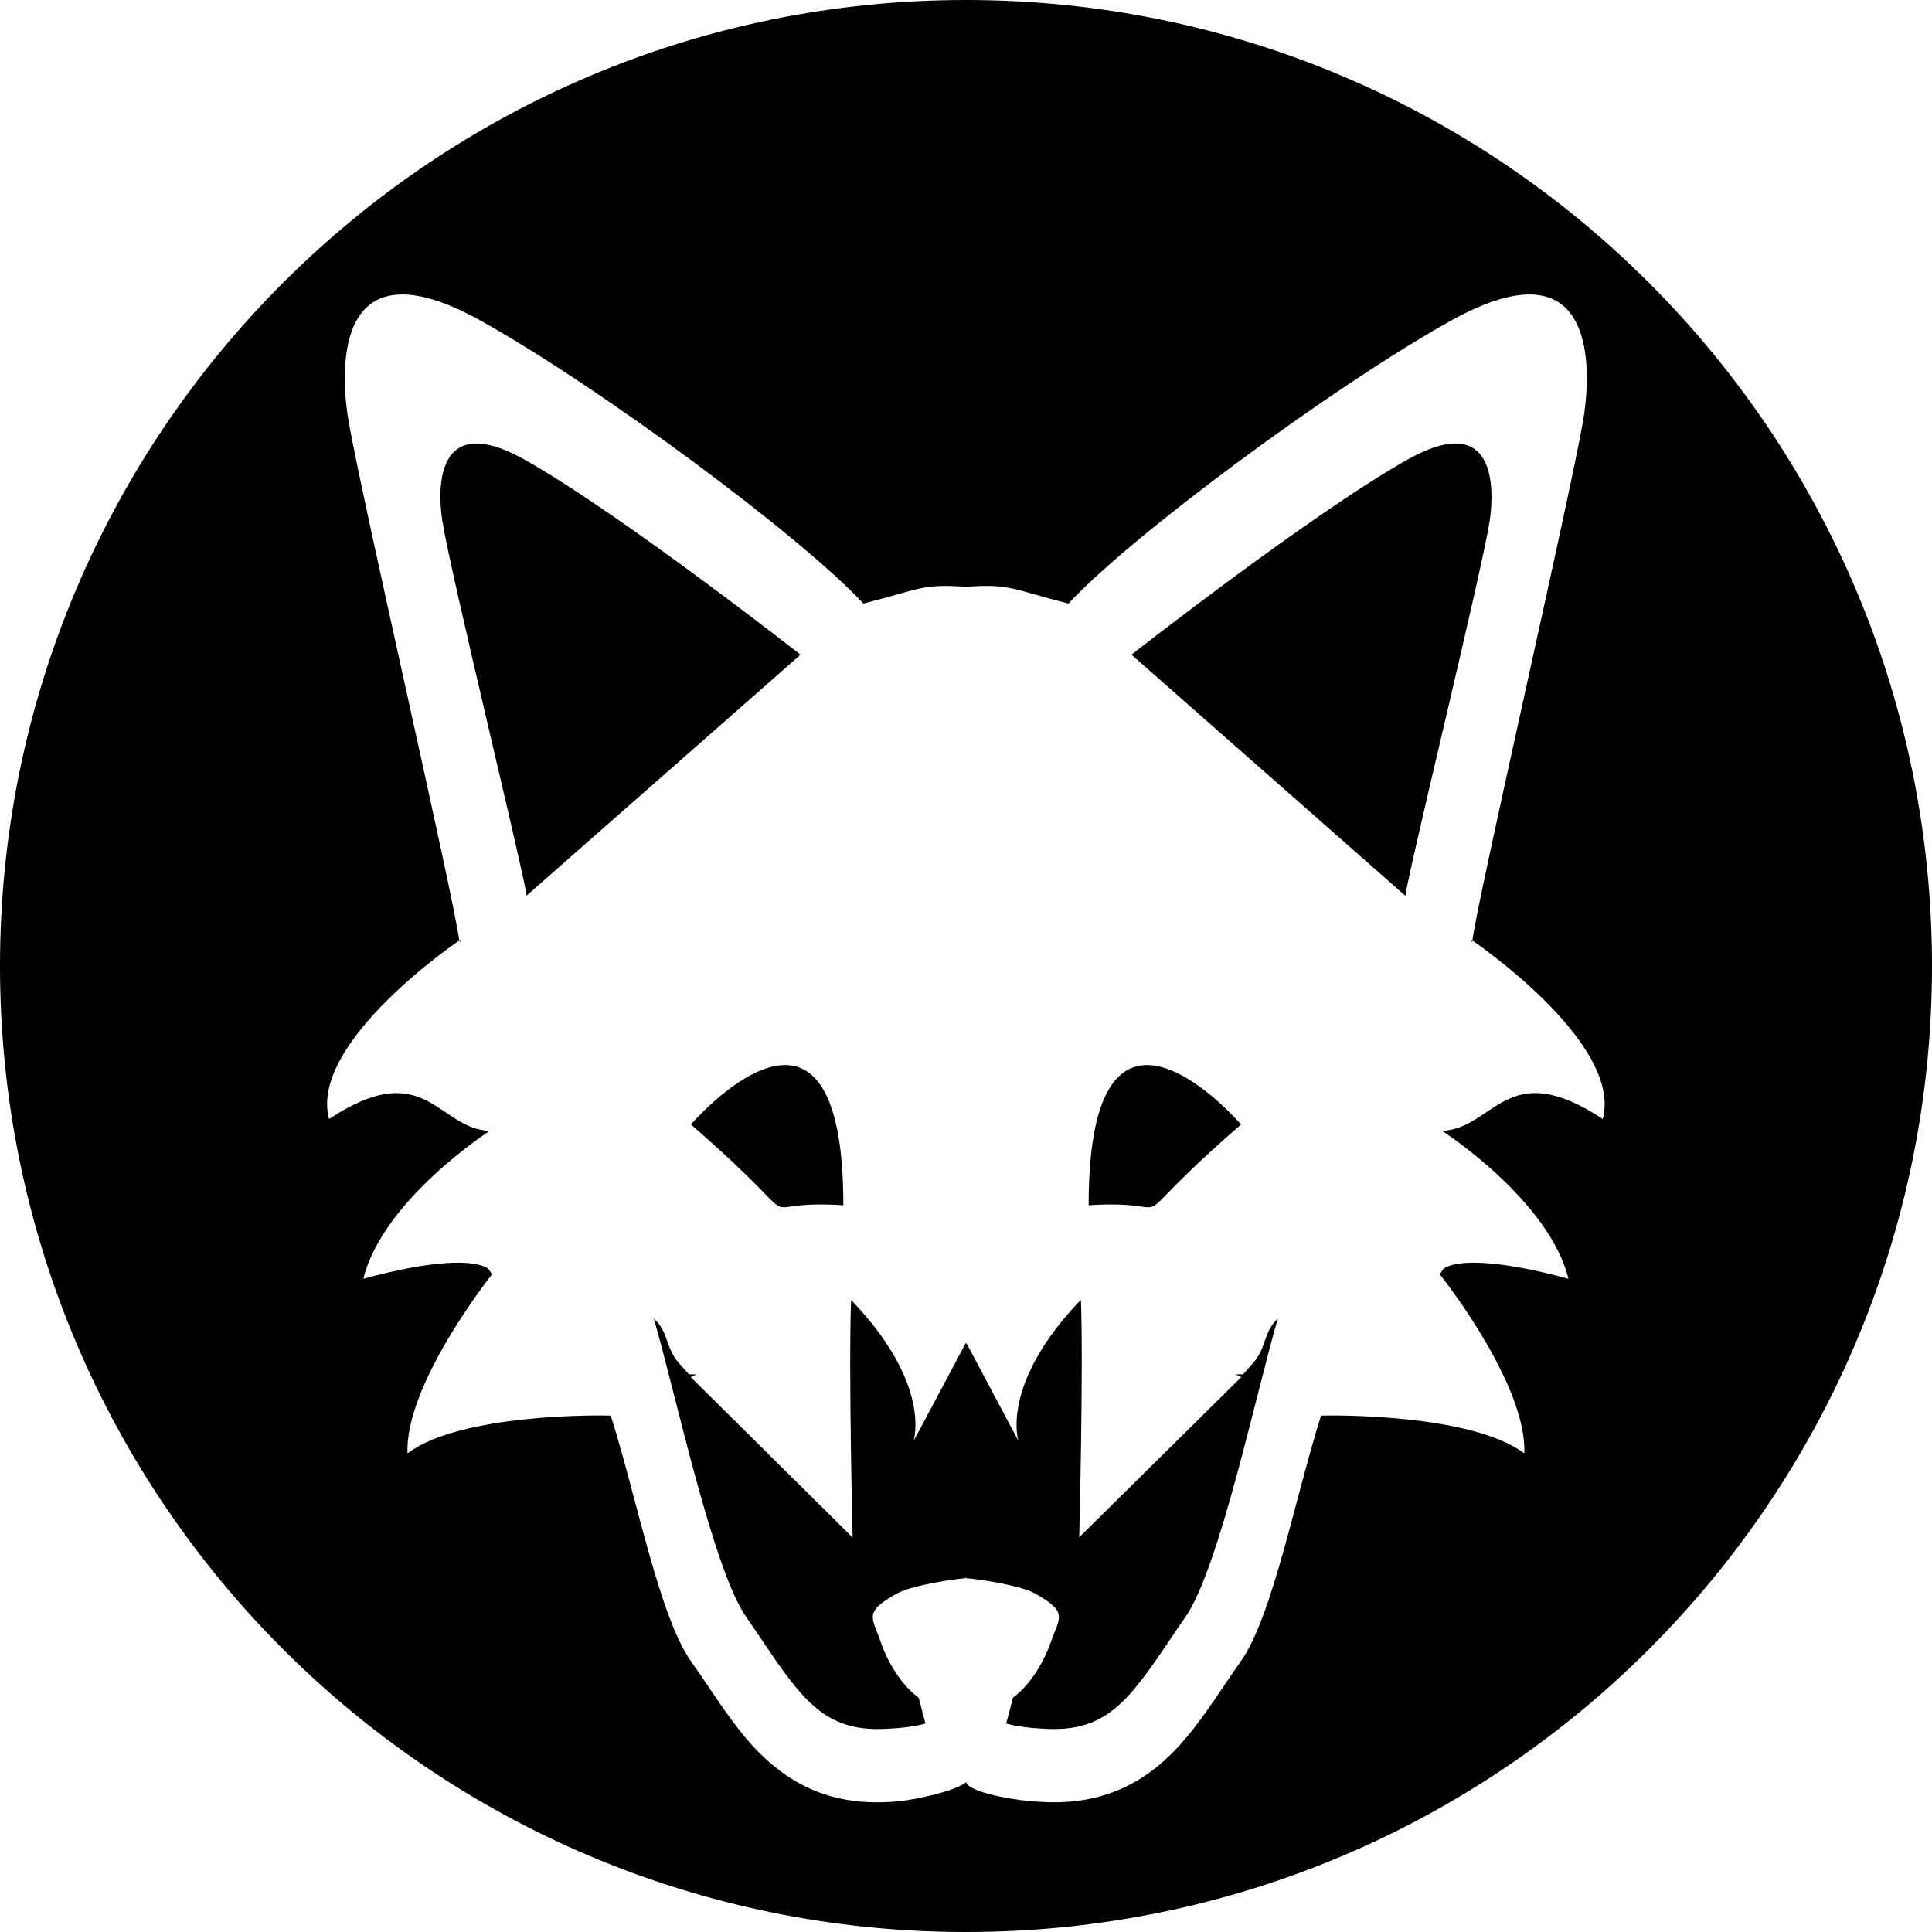
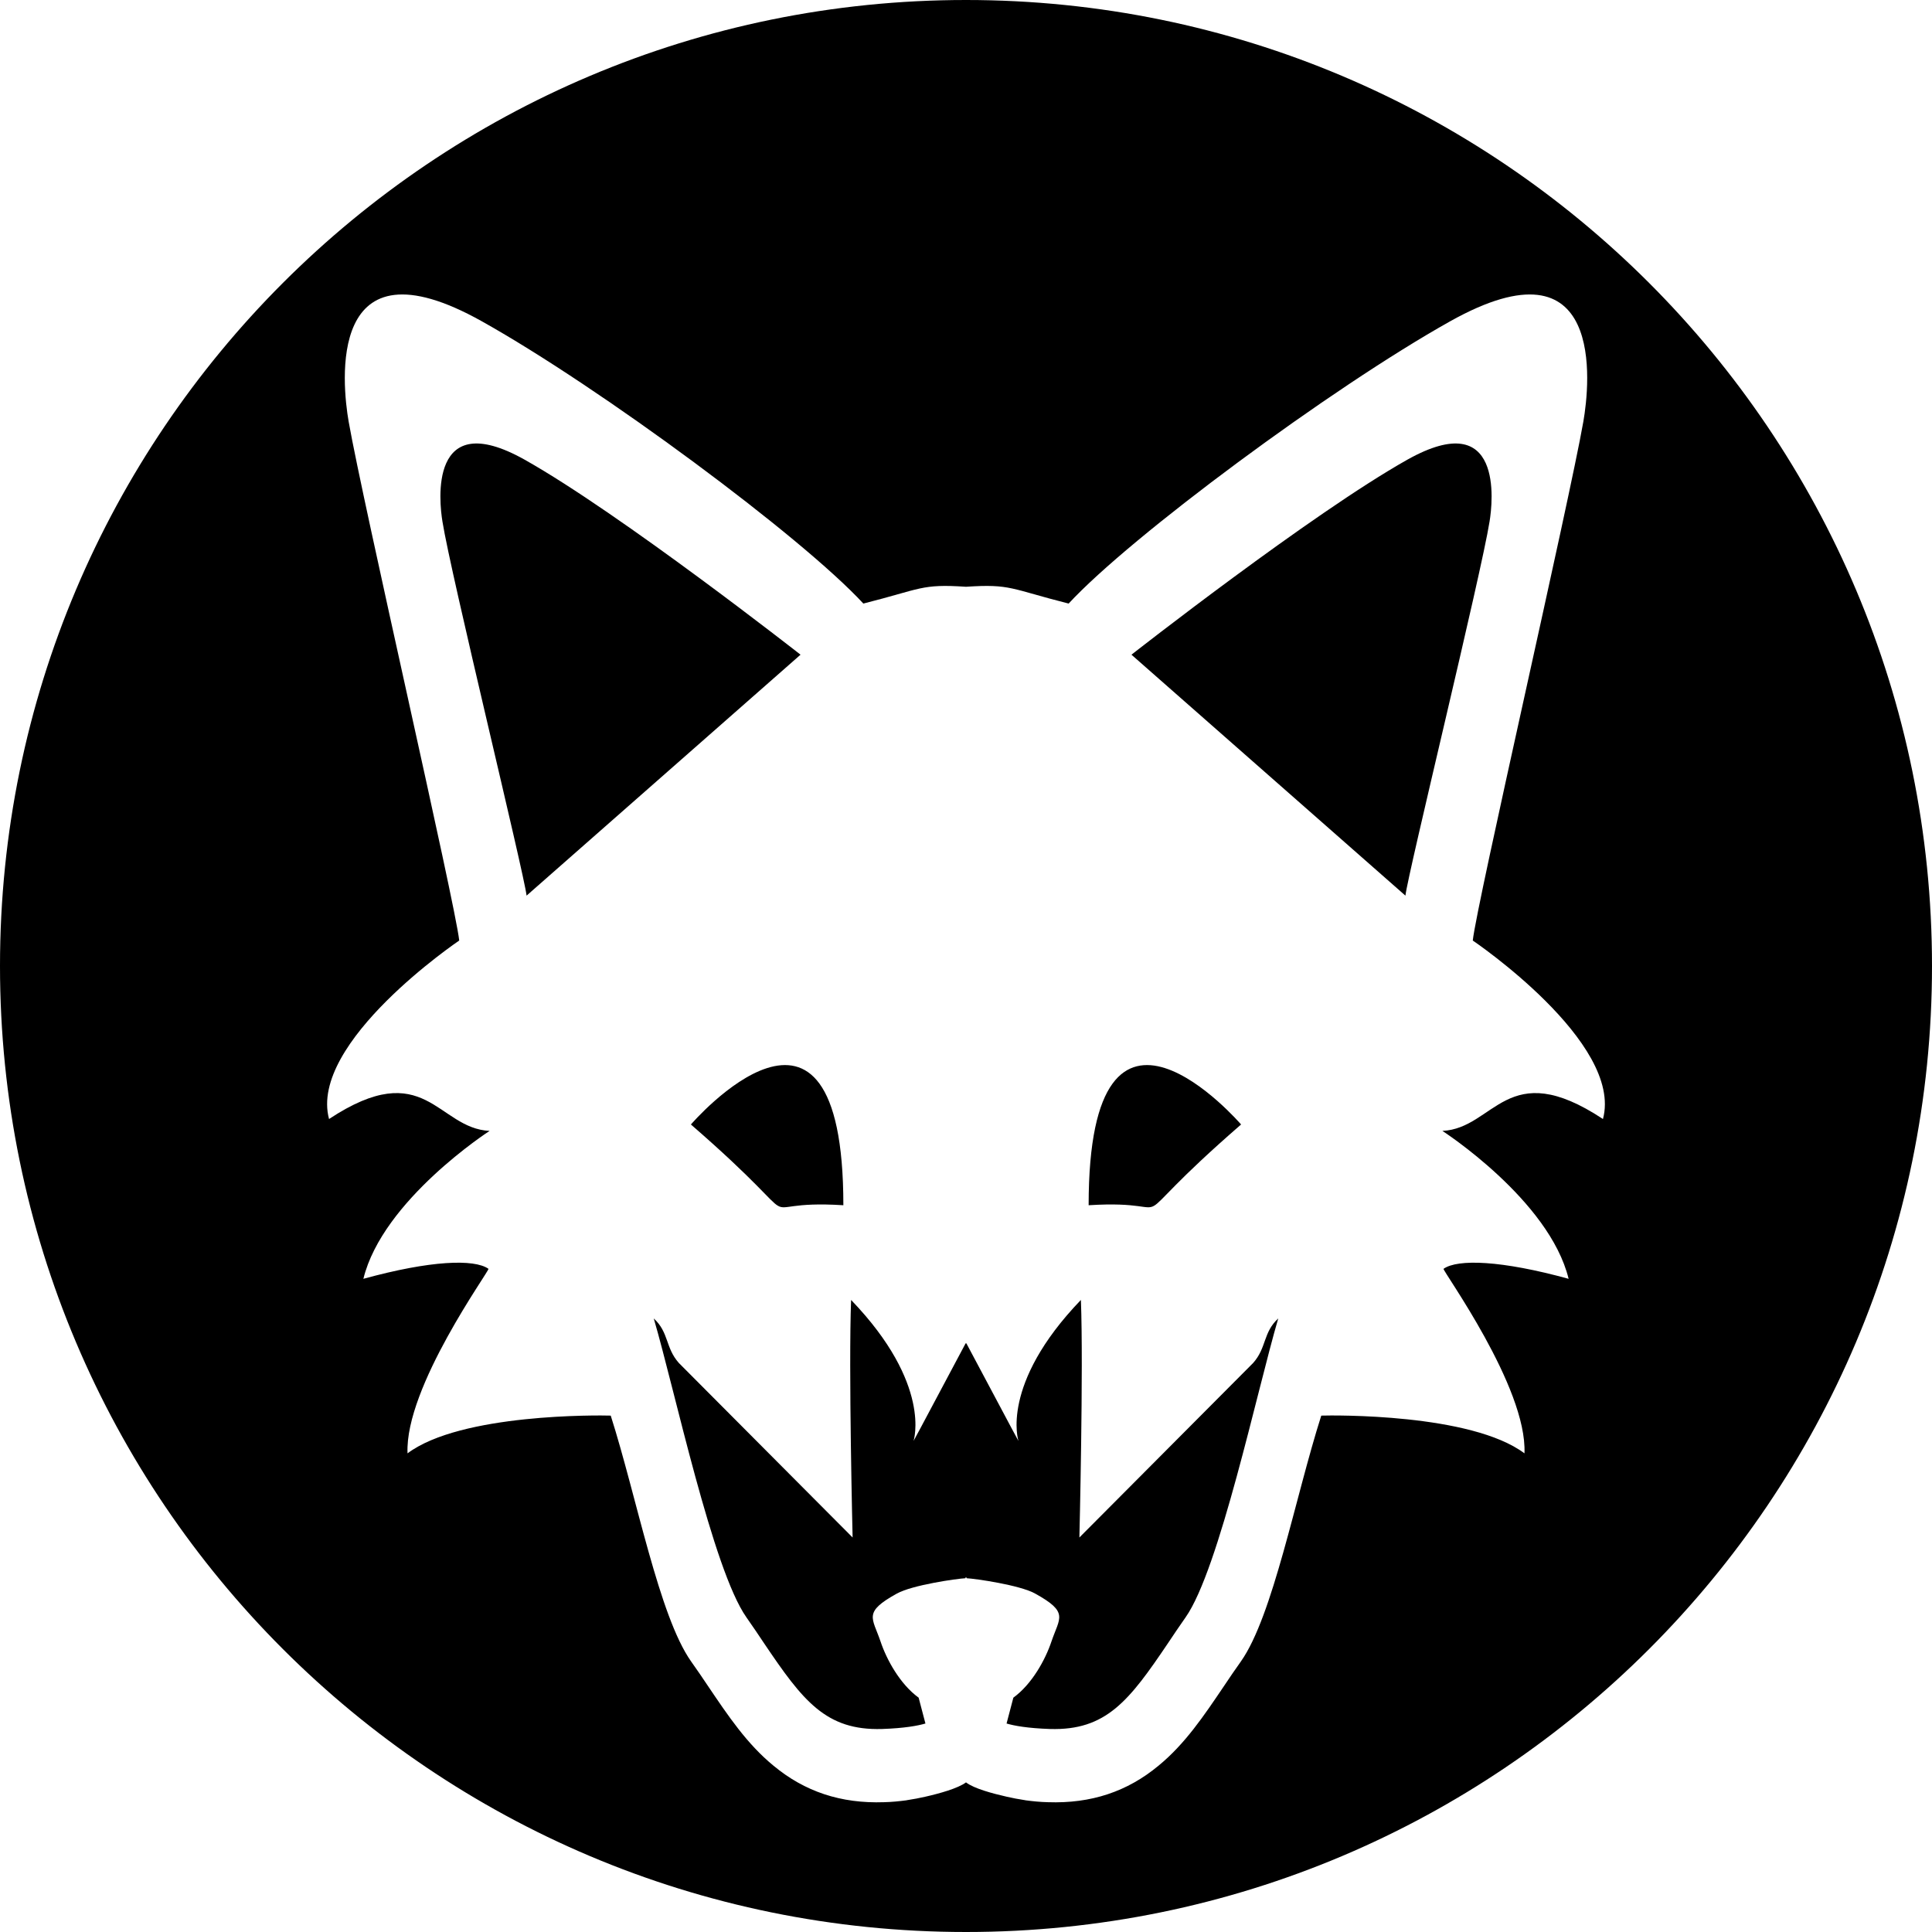
<svg xmlns="http://www.w3.org/2000/svg" version="1.1" id="Layer_8_copy" x="0px" y="0px" viewBox="0 0 1024 1024" style="enable-background:new 0 0 1024 1024;" xml:space="preserve">
-   <path id="XMLID_2_" d="M447,638.8c-55.4-3.5-10.2,18.5-80.8-42.8C366.2,596,447,502,447,638.8z M278,243.6  c-50.9-28.5-45.2,22.6-43.5,32.8c4.4,27.8,43.2,186.2,44.6,198.3L424.3,347C424.3,347,328.9,272.2,278,243.6z M780.2,499.5l0.3-1  l-0.5-0.4C780,498.6,780.1,499,780.2,499.5z M244,498.2l-0.5,0.4l0.3,1C243.9,499,244,498.6,244,498.2z M657.8,596  c0,0-80.8-94-80.8,42.8C632.4,635.3,587.2,657.3,657.8,596z M664.2,722.4l-5.3,6l-4,0.1c1.9,0.9,3,1.4,3,1.4L572,814.8  c0,0,2.3-90,0.9-125.9c-43.1,44.9-33.1,74.8-33.1,74.8s0.1,0.3-27.5-51.7h-0.5c-27.6,52-27.6,51.7-27.6,51.7s10-29.9-33.1-74.7  c-1.4,36,0.8,125.9,0.8,125.9l-85.8-85c0,0,1.1-0.5,3-1.4l-4-0.1l-5.3-6c-7.2-8.1-5.2-16.2-13.3-23.6  c11.2,38.1,31.3,133.1,49.1,158.4c3.3,4.7,6.4,9.3,9.4,13.8c20.5,30.4,32.7,46.3,62.5,45.4c11.8-0.4,18.9-1.7,23-2.9l-3.6-13.7  c-9.9-7.2-17-20.2-20.2-29.8c-4.3-12.7-9.4-15.4,8.7-25.4c8.1-4.5,31.8-7.9,36.3-8.1l0-0.4h0.3h0.1l0,0.4c4.5,0.2,28.2,3.5,36.3,8  c18.1,10,13.1,12.8,8.7,25.5c-3.3,9.6-10.4,22.6-20.2,29.8l-3.6,13.7c4.1,1.2,11.3,2.5,23,2.9c29.8,0.9,41.9-14.9,62.5-45.4  c3-4.5,6.1-9.1,9.4-13.8c17.9-25.3,37.9-120.3,49.1-158.4C669.4,706.3,671.4,714.3,664.2,722.4z M1024,512  c0,282.8-229.2,512-512,512S0,794.8,0,512S229.2,0,512,0S1024,229.2,1024,512z M780.4,498.5c2.2-19.6,51.1-232.3,58.6-275  c3.5-20,11.9-99.4-70.6-53.2c-62.9,35.2-169.2,114-202.1,149.6c-30.9-7.9-30.8-10.5-54.3-8.9c-23.8-1.6-23.5,1.1-54.4,8.9  c-32.8-35.5-139.3-114.4-202.2-149.6c-82.5-46.2-74.1,33.2-70.6,53.2c7.5,42.8,56.5,255.4,58.6,275c0,0-79.9,54-69,94.6  c51-33.7,57.3,5,85.1,6.3h0c0,0-56.7,36.6-66.9,78.4c35.6-9.8,58.8-10.6,66.3-5.3c0.6,1,1.2,1.9,1.9,2.9c-4,5.1-46.3,59.8-44.8,94.9  c28.3-21.2,101.4-20.2,107.7-20c13.8,43.3,25.6,106.2,42.6,130.3c3.1,4.3,6.1,8.8,9,13.1c10.6,15.7,20.6,30.6,34.6,42.1  c16.6,13.8,35.8,20.2,58.7,19.4c4.1-0.1,8.1-0.5,11.8-1l0,0c0,0,0.2,0,0.5-0.1c3.3-0.5,6.5-1.1,9.5-1.8c7.6-1.7,17.5-4.4,21.7-7.7  c0,0,0,0,0,0c1.3,5.2,24.9,10.1,43.3,10.6c22.9,0.7,42-5.7,58.6-19.4c14-11.6,24-26.4,34.6-42.1c2.9-4.3,5.9-8.7,9-13.1  c17-24,28.8-87,42.6-130.3c6.2-0.2,79.4-1.1,107.7,20c1.5-35.2-40.8-89.9-44.8-94.9c0.6-0.9,1.3-1.9,1.9-2.9  c7.4-5.3,30.7-4.5,66.3,5.3c-10.2-41.8-66.9-78.4-66.9-78.4c27.9-1.4,34.1-40,85.1-6.3C860.3,552.6,780.4,498.5,780.4,498.5z   M746,243.6C695.1,272.2,599.7,347,599.7,347l145.2,127.8c1.3-12.1,40.2-170.5,44.6-198.3C791.1,266.2,796.8,215.1,746,243.6z" />
+   <path d="M279.1,474.7c-1.4-12.1-40.2-170.5-44.6-198.3c-1.7-10.2-7.4-61.3,43.5-32.8C328.9,272.2,424.3,347,424.3,347L279.1,474.7z   M664.2,722.4l-92.1,92.5c0,0,2.2-89.9,0.8-125.9c-43.1,44.8-33.1,74.7-33.1,74.7s0,0.3-27.6-51.7H512h-0.2  c-27.6,52-27.6,51.7-27.6,51.7s10-29.9-33.1-74.7c-1.4,36,0.8,125.9,0.8,125.9l-92.1-92.5c-7.2-8.1-5.2-16.2-13.3-23.6  c11.2,38.1,31.3,133.1,49.1,158.4c3.3,4.7,6.4,9.3,9.4,13.8c20.5,30.4,32.7,46.3,62.5,45.4c11.8-0.4,18.9-1.7,23-2.9l-3.6-13.7  c-9.9-7.2-17-20.2-20.2-29.8c-4.3-12.7-9.4-15.4,8.7-25.4c8.1-4.5,31.8-7.9,36.3-8.1v-0.4h0.3h0.3v0.4c4.5,0.2,28.2,3.6,36.3,8.1  c18.1,10,13,12.7,8.7,25.4c-3.2,9.6-10.3,22.6-20.2,29.8l-3.6,13.7c4.1,1.2,11.2,2.5,23,2.9c29.8,0.9,42-15,62.5-45.4  c3-4.5,6.1-9.1,9.4-13.8c17.8-25.3,37.9-120.3,49.1-158.4C669.4,706.2,671.4,714.3,664.2,722.4z M366.2,596  c70.6,61.3,25.4,39.3,80.8,42.8C447,502,366.2,596,366.2,596z M744.9,474.7c1.4-12.1,40.2-170.5,44.6-198.3  c1.7-10.2,7.4-61.3-43.5-32.8C695.1,272.2,599.7,347,599.7,347L744.9,474.7z M577,638.8c55.4-3.5,10.2,18.5,80.8-42.8  C657.8,596,577,502,577,638.8z M1024,512c0,282.8-229.2,512-512,512S0,794.8,0,512S229.2,0,512,0S1024,229.2,1024,512z M780.6,498.5  c2.1-19.6,51.1-232.2,58.6-275c3.5-20,11.9-99.4-70.6-53.2c-62.9,35.2-169.4,114.1-202.2,149.6c-30.9-7.8-30.6-10.5-54.4-8.9  c-23.8-1.6-23.5,1.1-54.4,8.9c-32.8-35.5-139.3-114.4-202.2-149.6c-82.5-46.2-74.1,33.2-70.6,53.2c7.5,42.8,56.5,255.4,58.6,275  c0,0-79.9,54-69,94.6c51-33.7,57.3,5,85.1,6.3c0,0-56.7,36.6-66.9,78.4c35.6-9.8,58.8-10.6,66.3-5.3c0.6,1-44.4,62.7-42.9,97.8  c28.3-21.2,101.4-20.2,107.7-20c13.8,43.3,25.6,106.2,42.6,130.3c3.1,4.3,6.1,8.8,9,13.1c10.6,15.7,20.6,30.6,34.6,42.1  c16.6,13.8,35.8,20.2,58.7,19.4c4.1-0.1,8.1-0.5,11.8-1c0,0,0.2,0,0.5-0.1c3.3-0.5,6.5-1.1,9.5-1.8c7.5-1.7,17.3-4.4,21.6-7.6  c4.3,3.3,14.1,5.9,21.6,7.6c3,0.7,6.2,1.3,9.5,1.8c0.3,0.1,0.5,0.1,0.5,0.1c3.7,0.5,7.7,0.9,11.8,1c22.9,0.8,42.1-5.6,58.7-19.4  c14-11.5,24-26.4,34.6-42.1c2.9-4.3,5.9-8.8,9-13.1c17-24.1,28.8-87,42.6-130.3c6.3-0.2,79.4-1.2,107.7,20  c1.5-35.1-43.5-96.8-42.9-97.8c7.5-5.3,30.7-4.5,66.3,5.3c-10.2-41.8-66.9-78.4-66.9-78.4c27.8-1.3,34.1-40,85.1-6.3  C860.5,552.5,780.6,498.5,780.6,498.5z" />
</svg>
